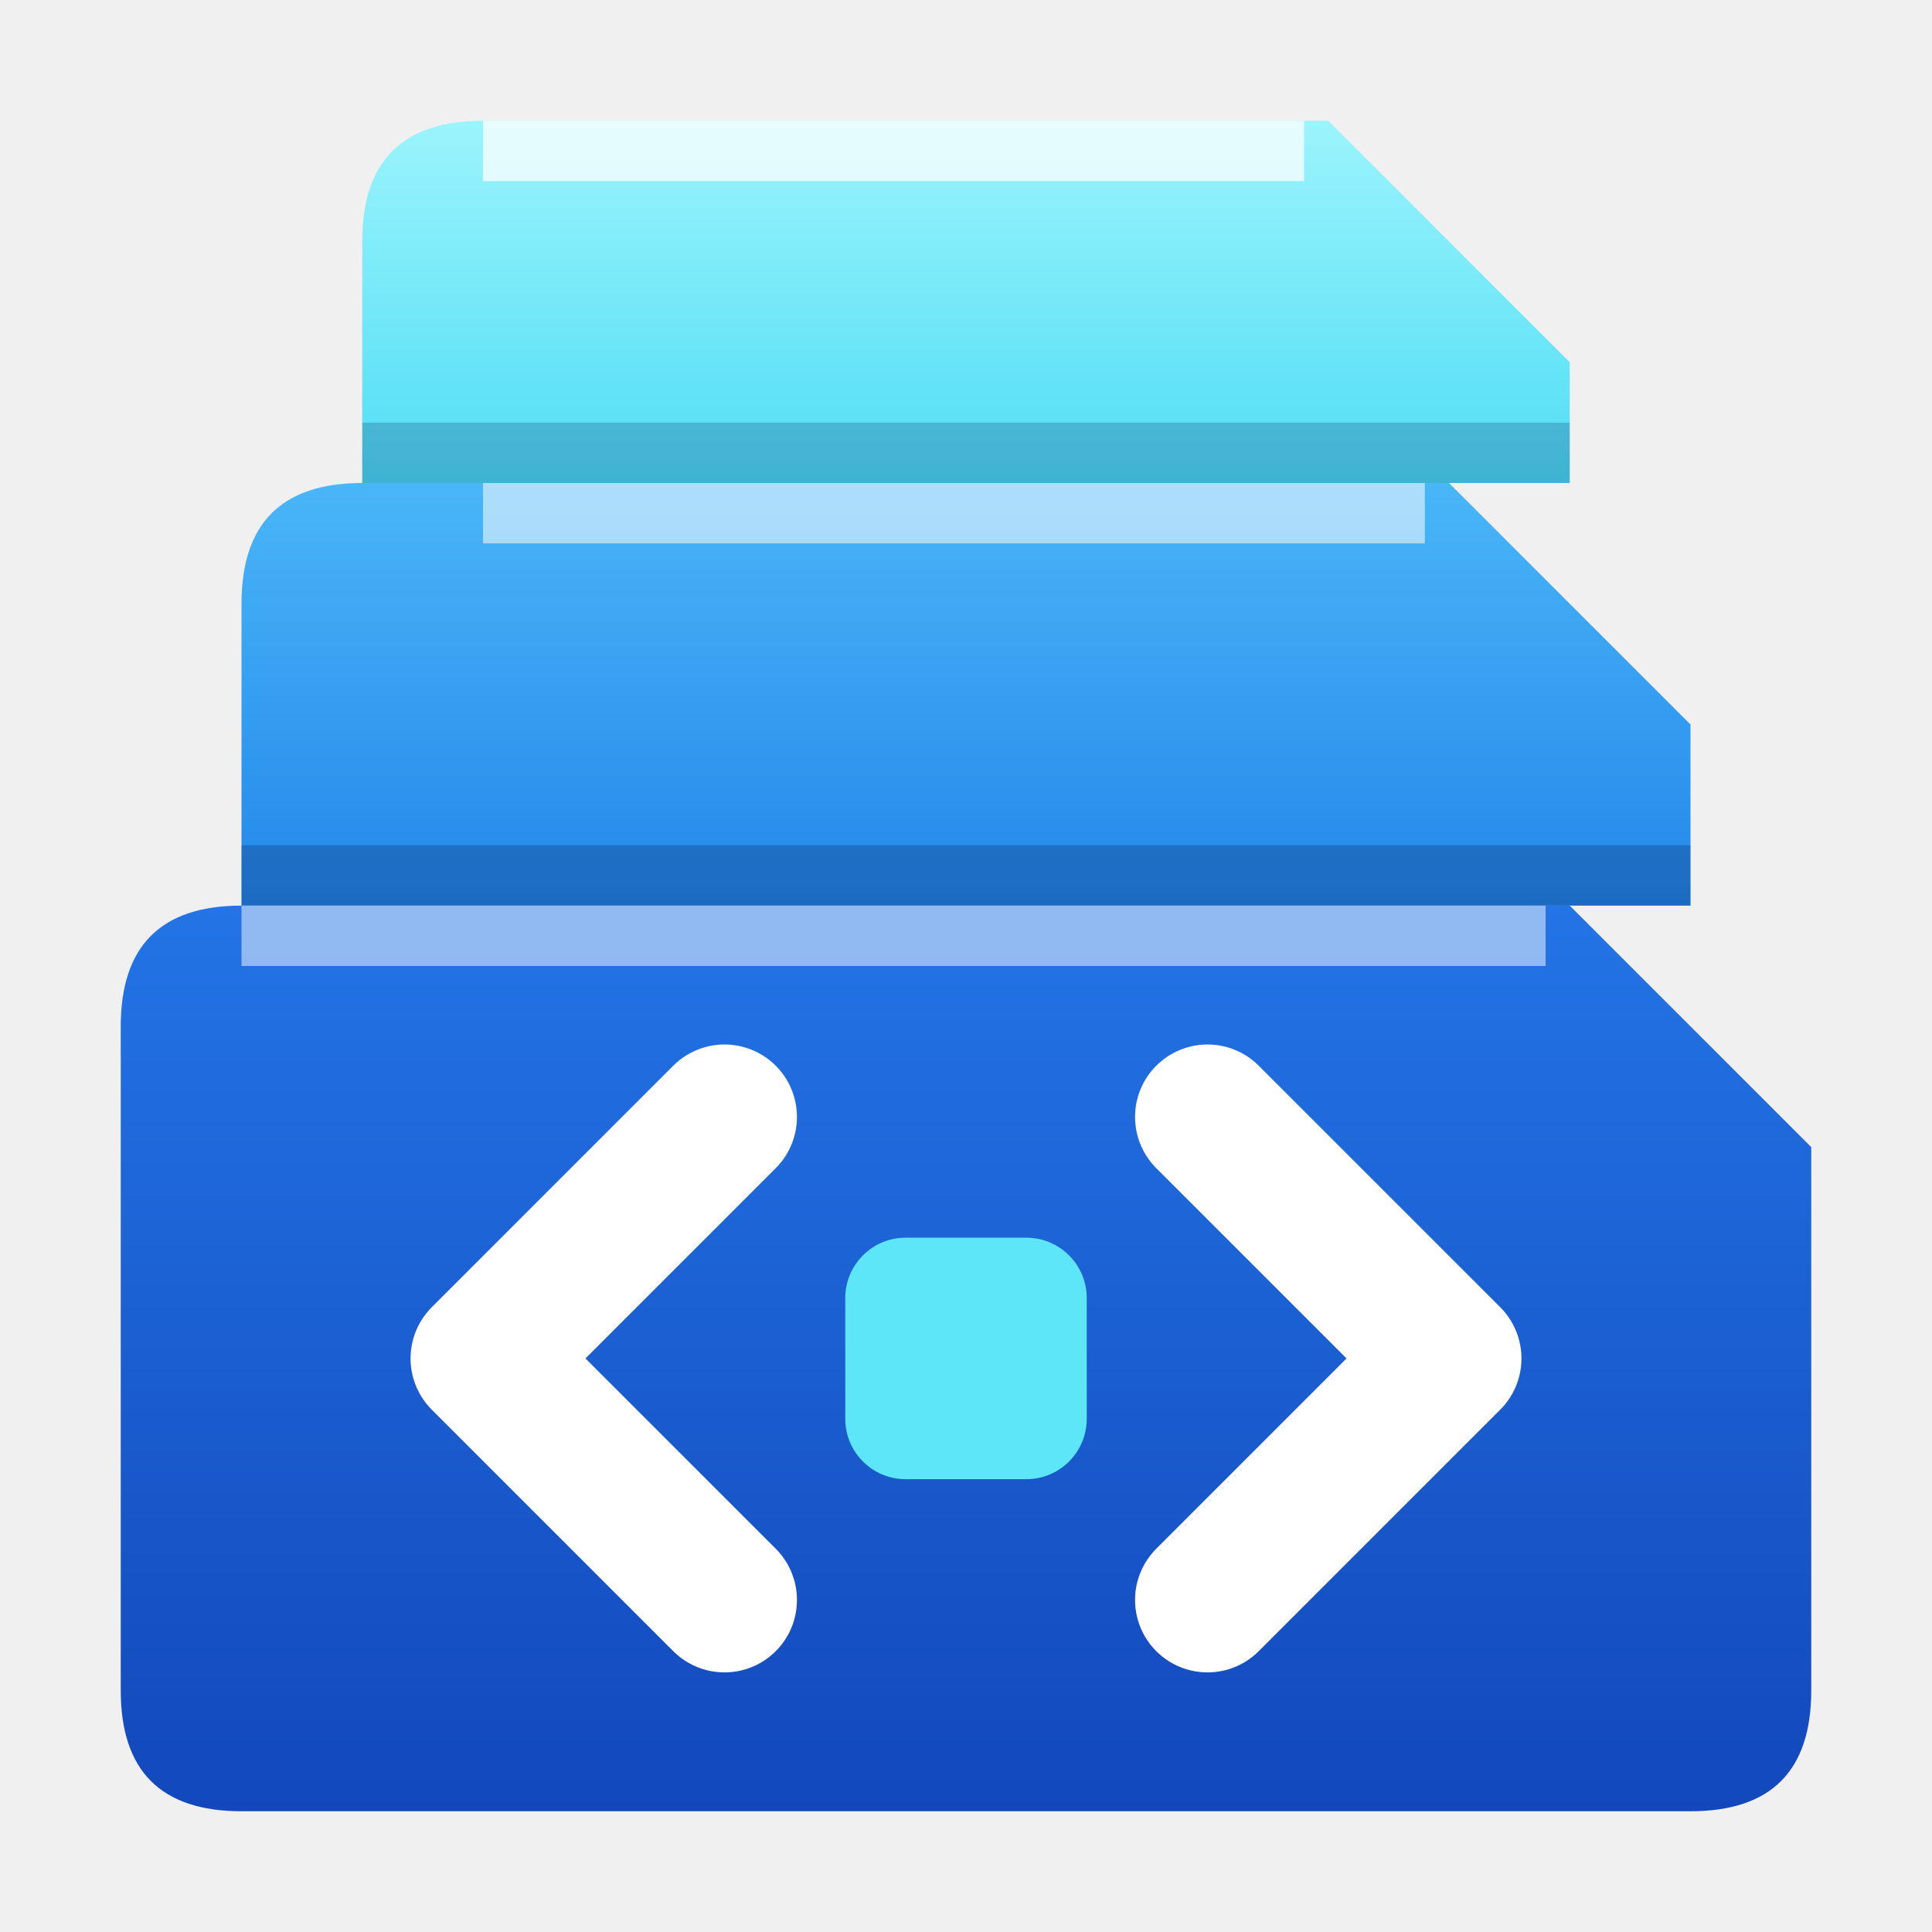
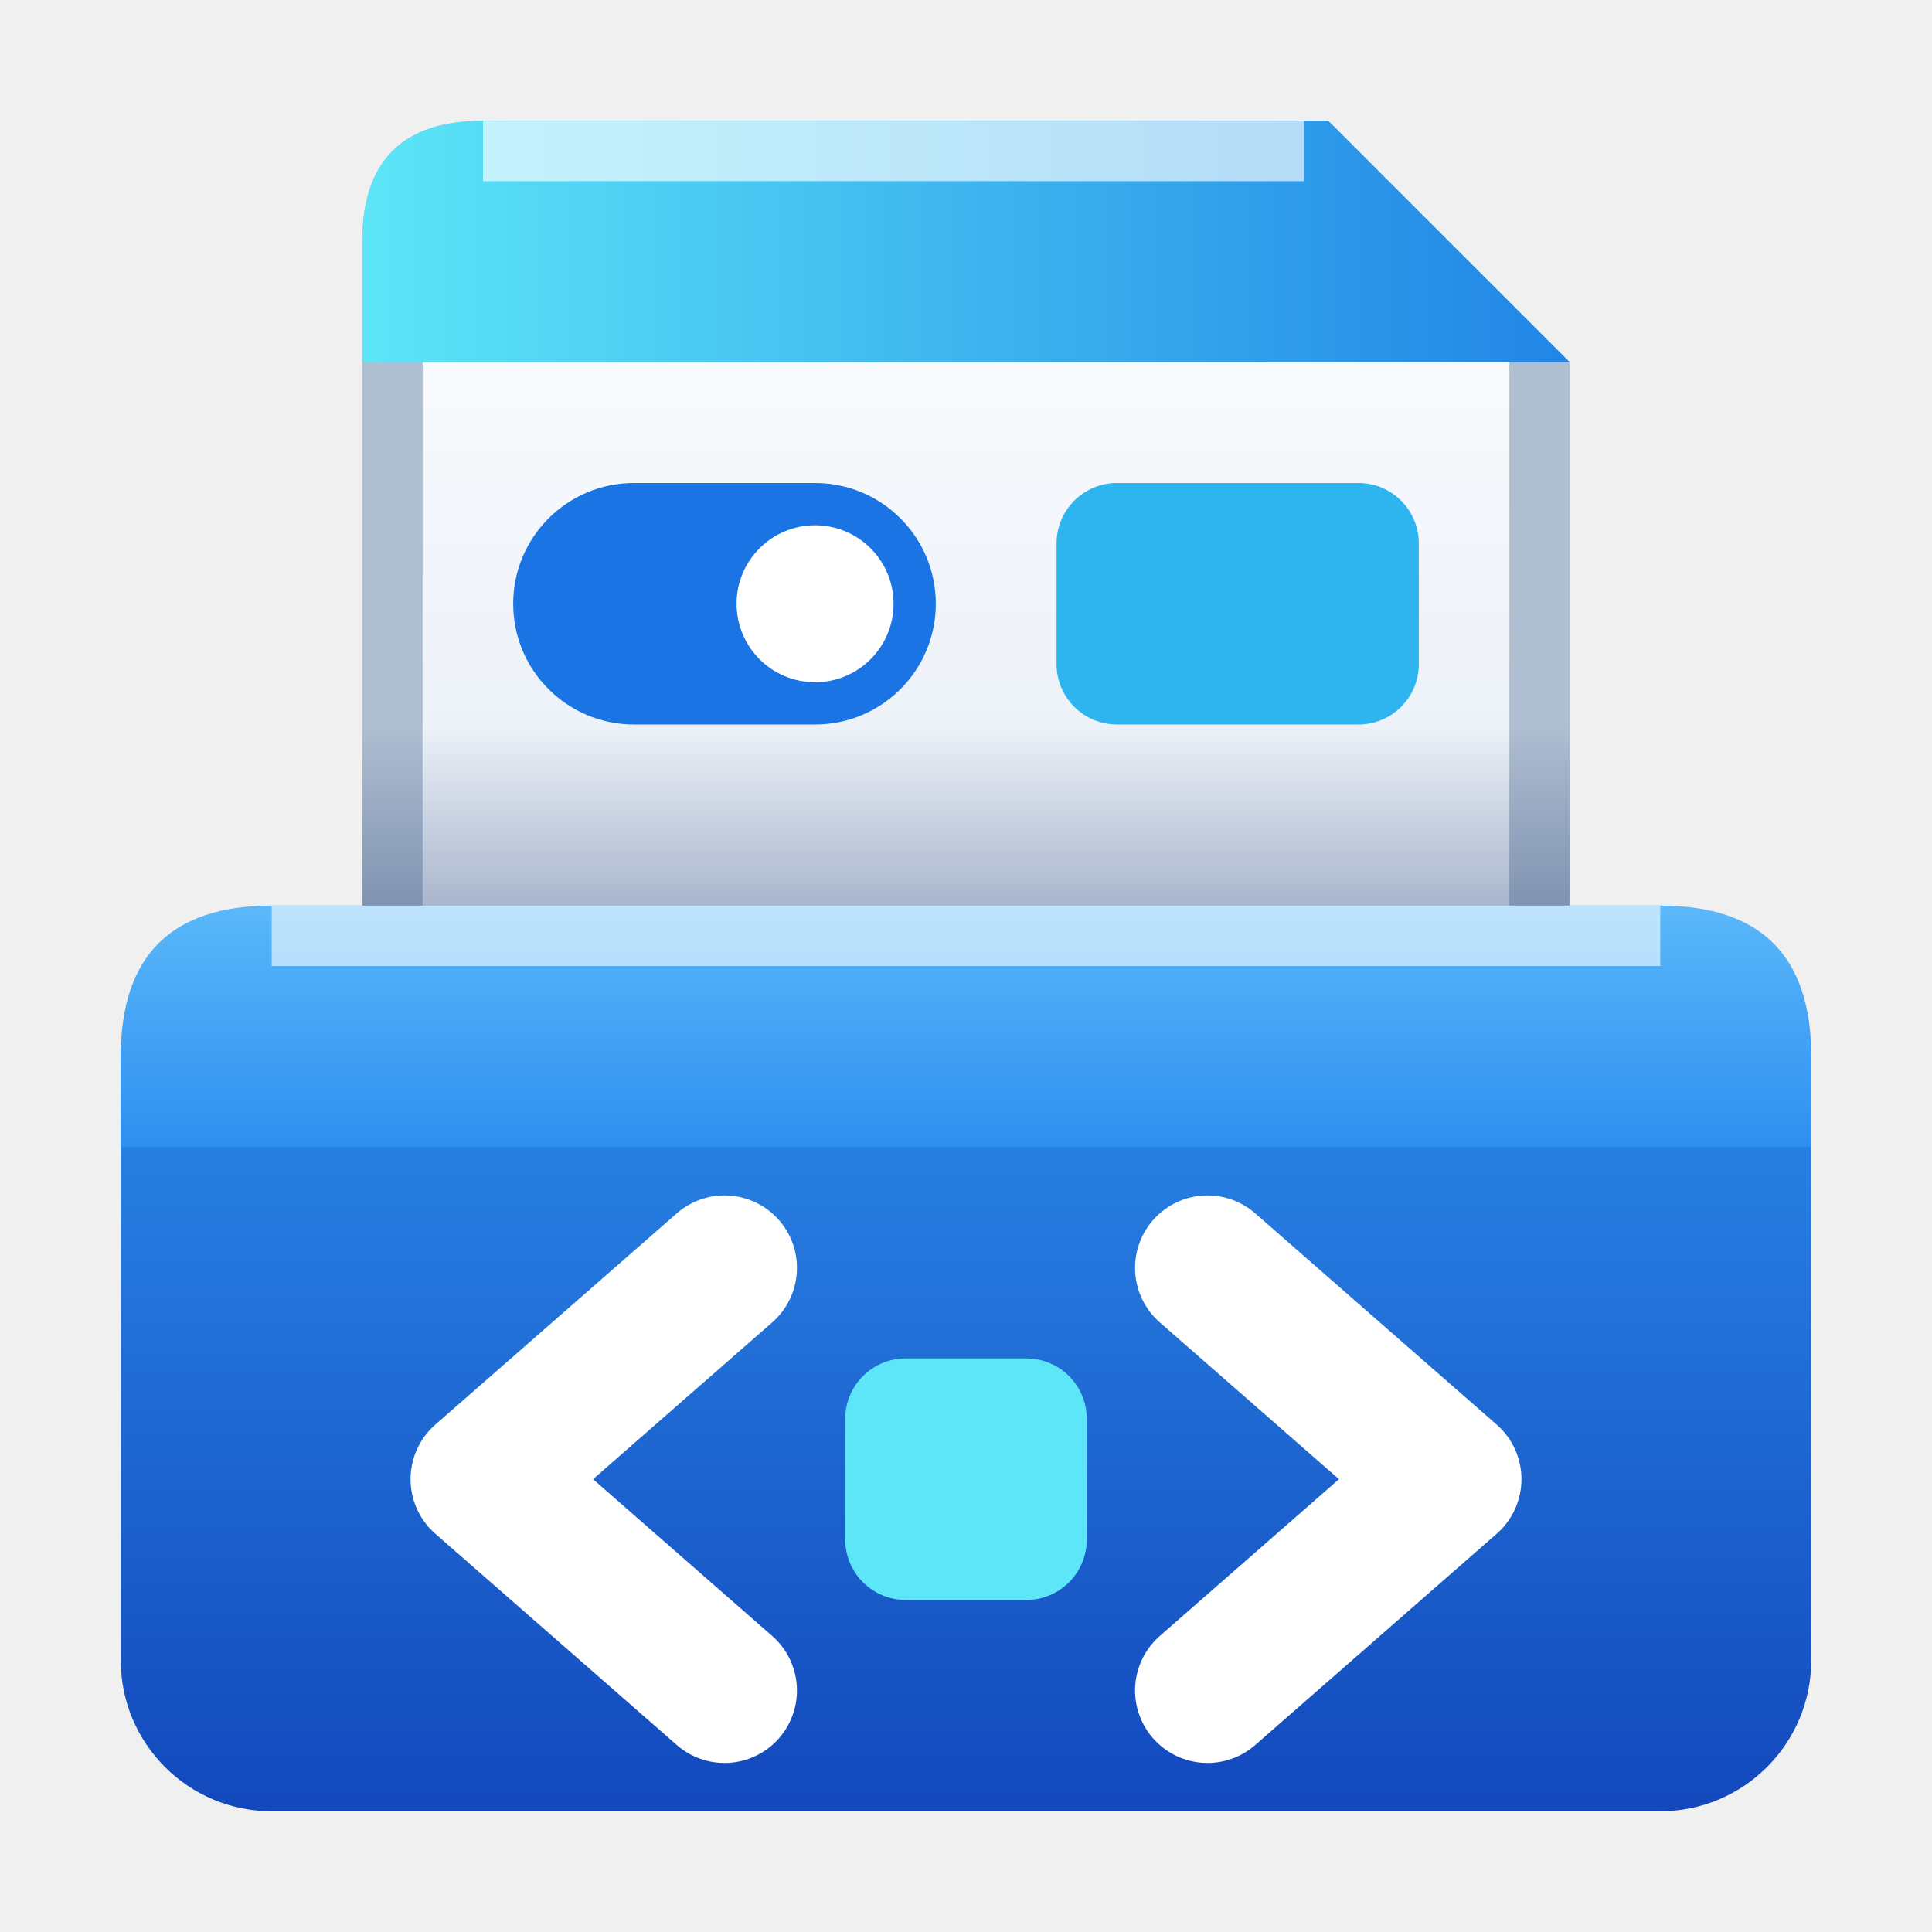
<svg xmlns="http://www.w3.org/2000/svg" viewBox="0 0 32 32" width="32" height="32">
  <defs>
-     <linearGradient id="t32a" x1="0" y1="2" x2="0" y2="8" gradientUnits="userSpaceOnUse">
-       <stop offset="0" stop-color="#9BF4FC" />
-       <stop offset="1" stop-color="#4FDDF5" />
+     <linearGradient id="k32w" x1="0" y1="2" x2="0" y2="16" gradientUnits="userSpaceOnUse">
+       <stop offset="0" stop-color="#FFFFFF" />
+       <stop offset="1" stop-color="#E6EDF6" />
    </linearGradient>
-     <linearGradient id="t32b" x1="0" y1="8" x2="0" y2="15" gradientUnits="userSpaceOnUse">
-       <stop offset="0" stop-color="#49B6F8" />
-       <stop offset="1" stop-color="#2387EA" />
+     <linearGradient id="k32t" x1="6" y1="0" x2="26" y2="0" gradientUnits="userSpaceOnUse">
+       <stop offset="0" stop-color="#5CE6F7" />
+       <stop offset="1" stop-color="#2185E6" />
    </linearGradient>
-     <linearGradient id="t32c" x1="0" y1="15" x2="0" y2="30" gradientUnits="userSpaceOnUse">
-       <stop offset="0" stop-color="#2374E6" />
+     <linearGradient id="k32b" x1="0" y1="15" x2="0" y2="30" gradientUnits="userSpaceOnUse">
+       <stop offset="0" stop-color="#2F93F0" />
      <stop offset="1" stop-color="#1248BC" />
    </linearGradient>
+     <linearGradient id="k32l" x1="0" y1="15" x2="0" y2="19" gradientUnits="userSpaceOnUse">
+       <stop offset="0" stop-color="#5AB8FA" />
+       <stop offset="1" stop-color="#2F8FEF" />
+     </linearGradient>
+     <linearGradient id="k32s" x1="0" y1="12" x2="0" y2="15" gradientUnits="userSpaceOnUse">
+       <stop offset="0" stop-color="#08245F" stop-opacity="0" />
+       <stop offset="1" stop-color="#08245F" stop-opacity=".28" />
+     </linearGradient>
  </defs>
-   <path d="M8 2H22L26 6V8H6V4q0-2 2-2z" fill="url(#t32a)" />
-   <rect x="6" y="7" width="20" height="1" fill="#08245F" fill-opacity=".22" />
-   <path d="M6 8H24L28 12V15H4V10q0-2 2-2z" fill="url(#t32b)" />
-   <rect x="4" y="14" width="24" height="1" fill="#08245F" fill-opacity=".28" />
-   <path d="M4 15H26L30 19V28q0 2-2 2H4q-2 0-2-2V17q0-2 2-2z" fill="url(#t32c)" />
-   <path d="M4 15.5H25.6" stroke="#FFFFFF" stroke-opacity=".5" />
-   <path d="M8 8.5H23.6" stroke="#FFFFFF" stroke-opacity=".55" />
-   <path d="M8 2.5H21.6" stroke="#FFFFFF" stroke-opacity=".75" />
-   <path d="M12 18.5 8 22.5 12 26.5M20 18.5 24 22.5 20 26.5" fill="none" stroke="#FFFFFF" stroke-width="2.4" stroke-linecap="round" stroke-linejoin="round" />
-   <rect x="14" y="20.5" width="4" height="4" rx="1" fill="#5CE6F7" />
+   <path d="M8 2H22L26 6V17H6V4q0-2 2-2z" fill="#AFBED1" />
+   <rect x="7" y="5" width="18" height="12" rx="0" fill="url(#k32w)" />
+   <path d="M8 2H22L26 6V6H6V4q0-2 2-2z" fill="url(#k32t)" />
+   <path d="M8 2.5H21.6" stroke="#FFFFFF" stroke-opacity=".65" />
+   <rect x="8.5" y="8" width="7.0" height="4" rx="2" fill="#1B74E4" />
+   <circle cx="13.5" cy="10" r="1.3" fill="#FFFFFF" />
+   <rect x="17.5" y="8" width="6.0" height="4" rx="1" fill="#2EB5F0" />
+   <rect x="6" y="12" width="20" height="3" rx="0" fill="url(#k32s)" />
+   <rect x="2" y="15" width="28" height="15" rx="2.5" fill="url(#k32b)" />
+   <path d="M4.5 15H27.5q2.5 0 2.5 2.5V19H2V17.5Q2 15 4.5 15z" fill="url(#k32l)" />
+   <path d="M4.5 15.5H27.5" stroke="#FFFFFF" stroke-opacity=".6" />
+   <path d="M12 21 8 24.5 12 28M20 21 24 24.5 20 28" fill="none" stroke="#FFFFFF" stroke-width="2.4" stroke-linecap="round" stroke-linejoin="round" />
+   <rect x="14" y="22.5" width="4" height="4.0" rx="1" fill="#5CE6F7" />
</svg>
